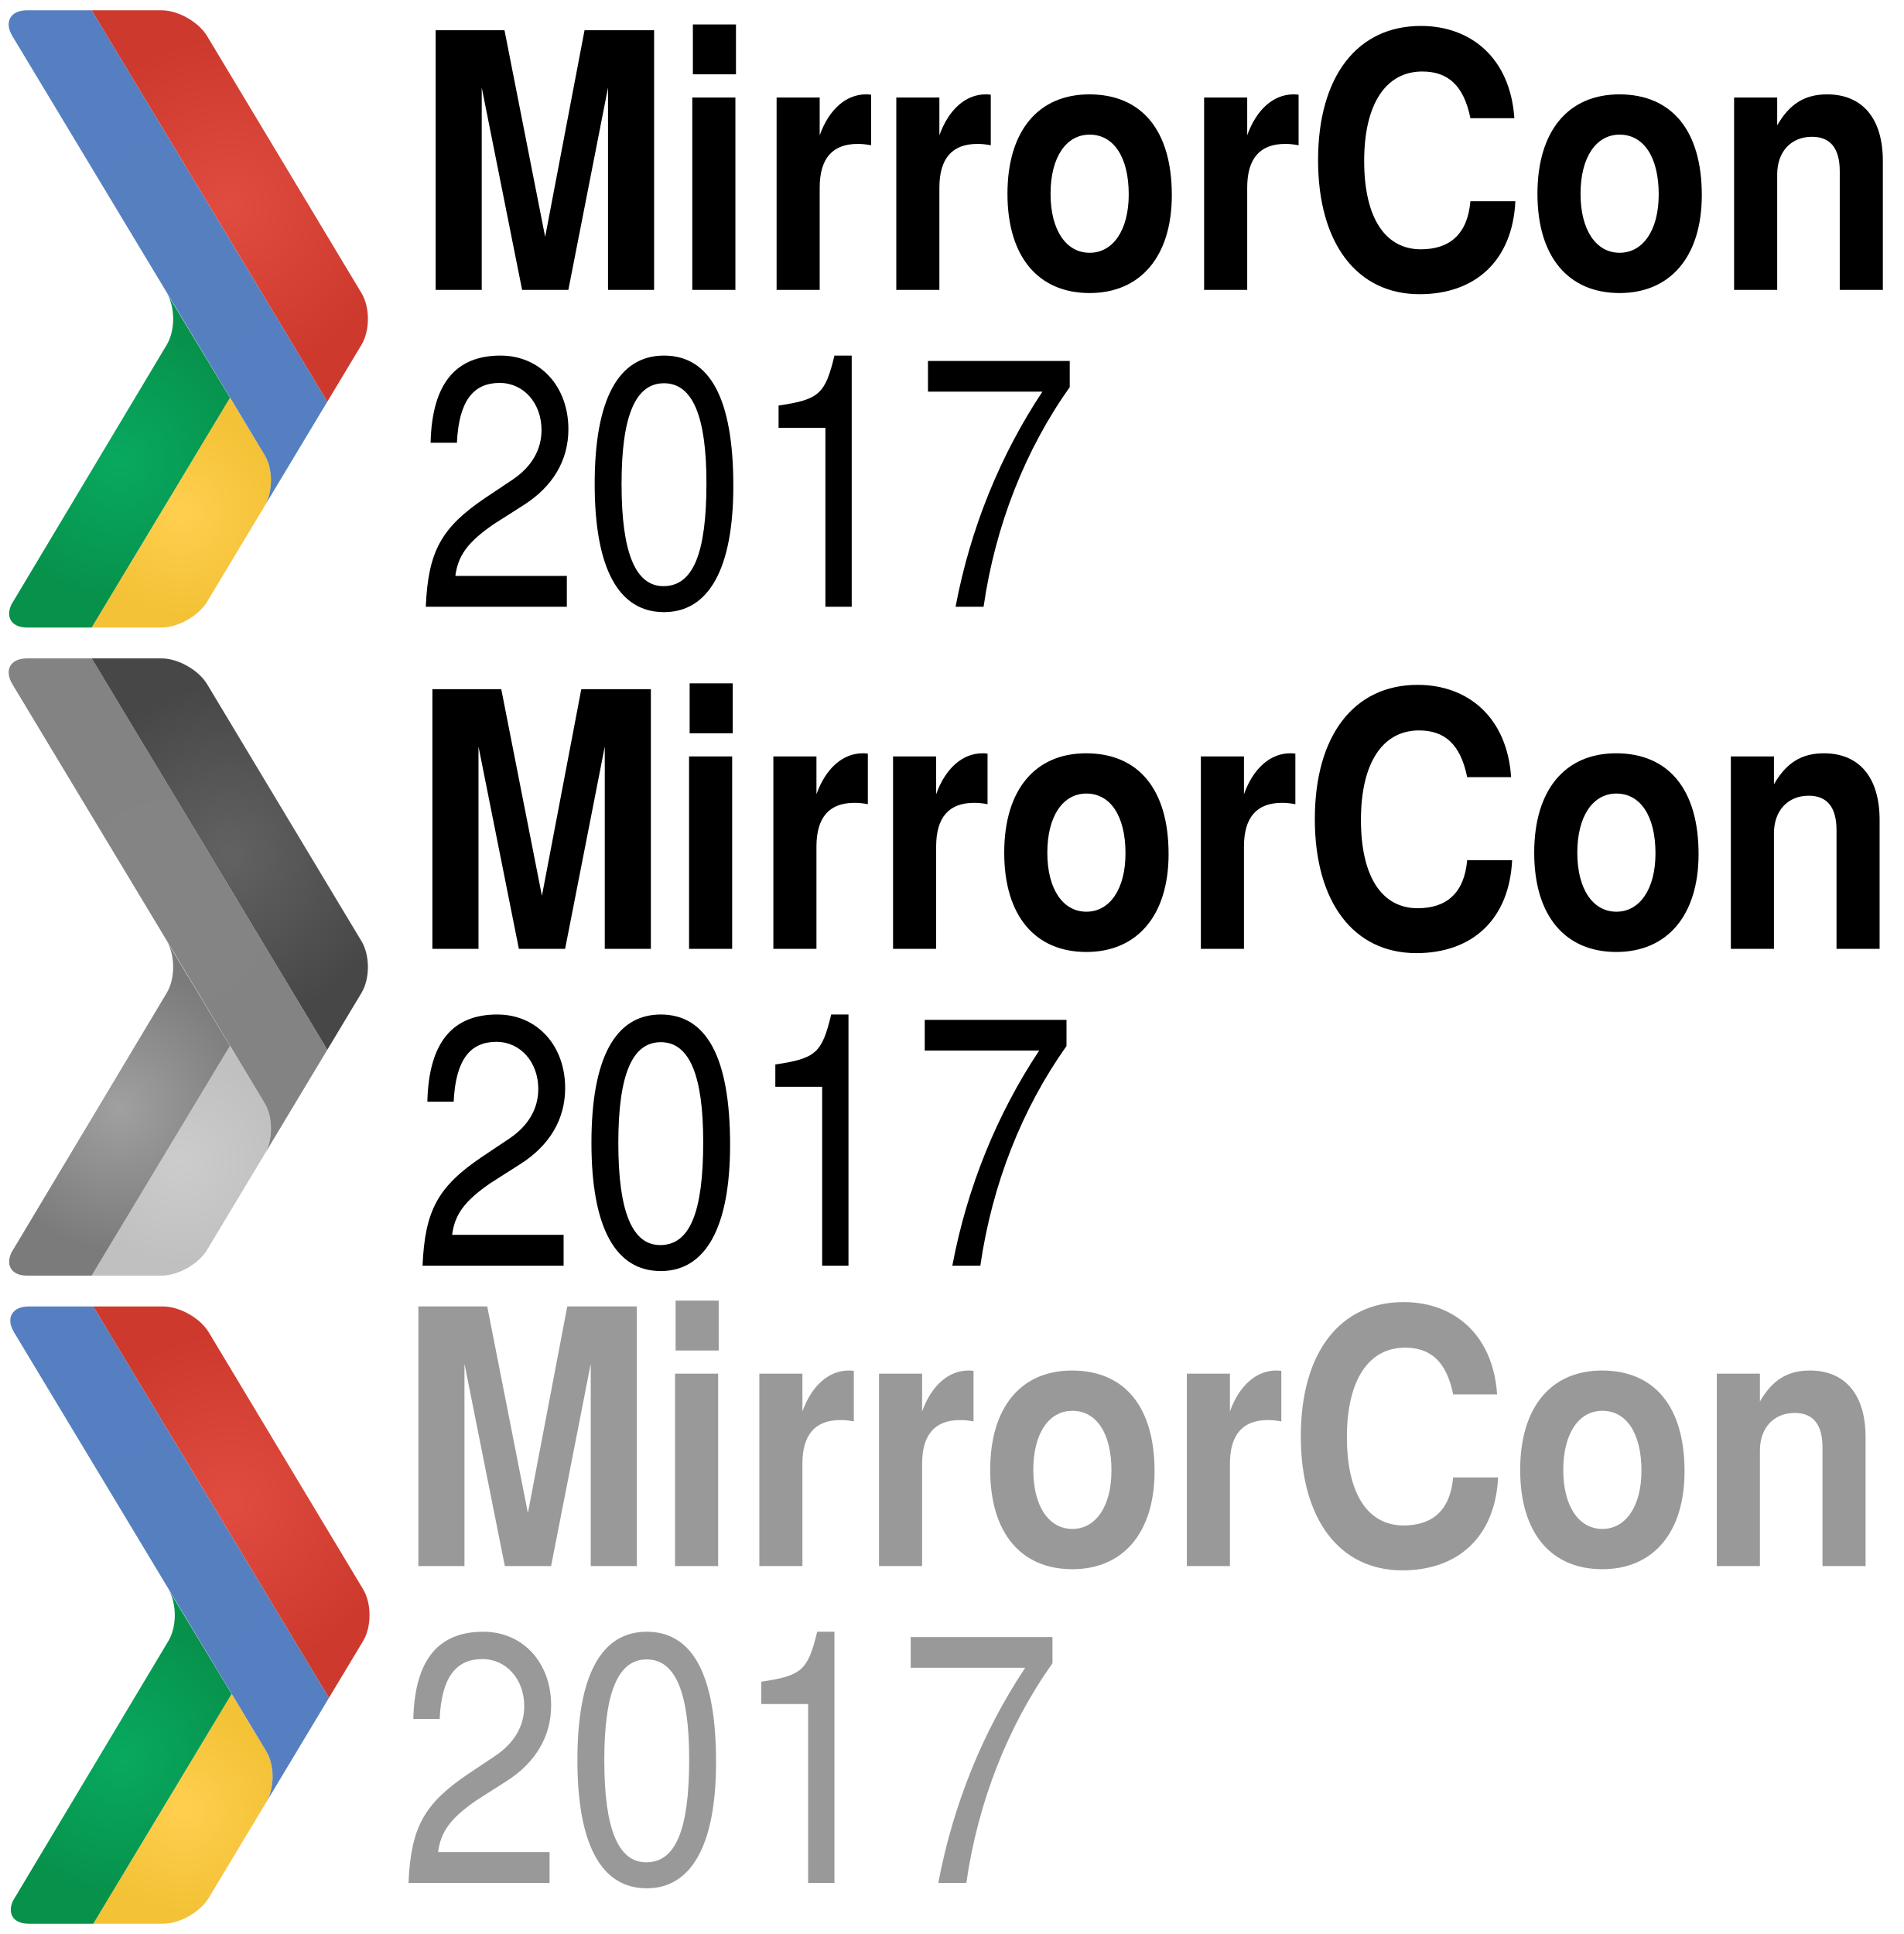
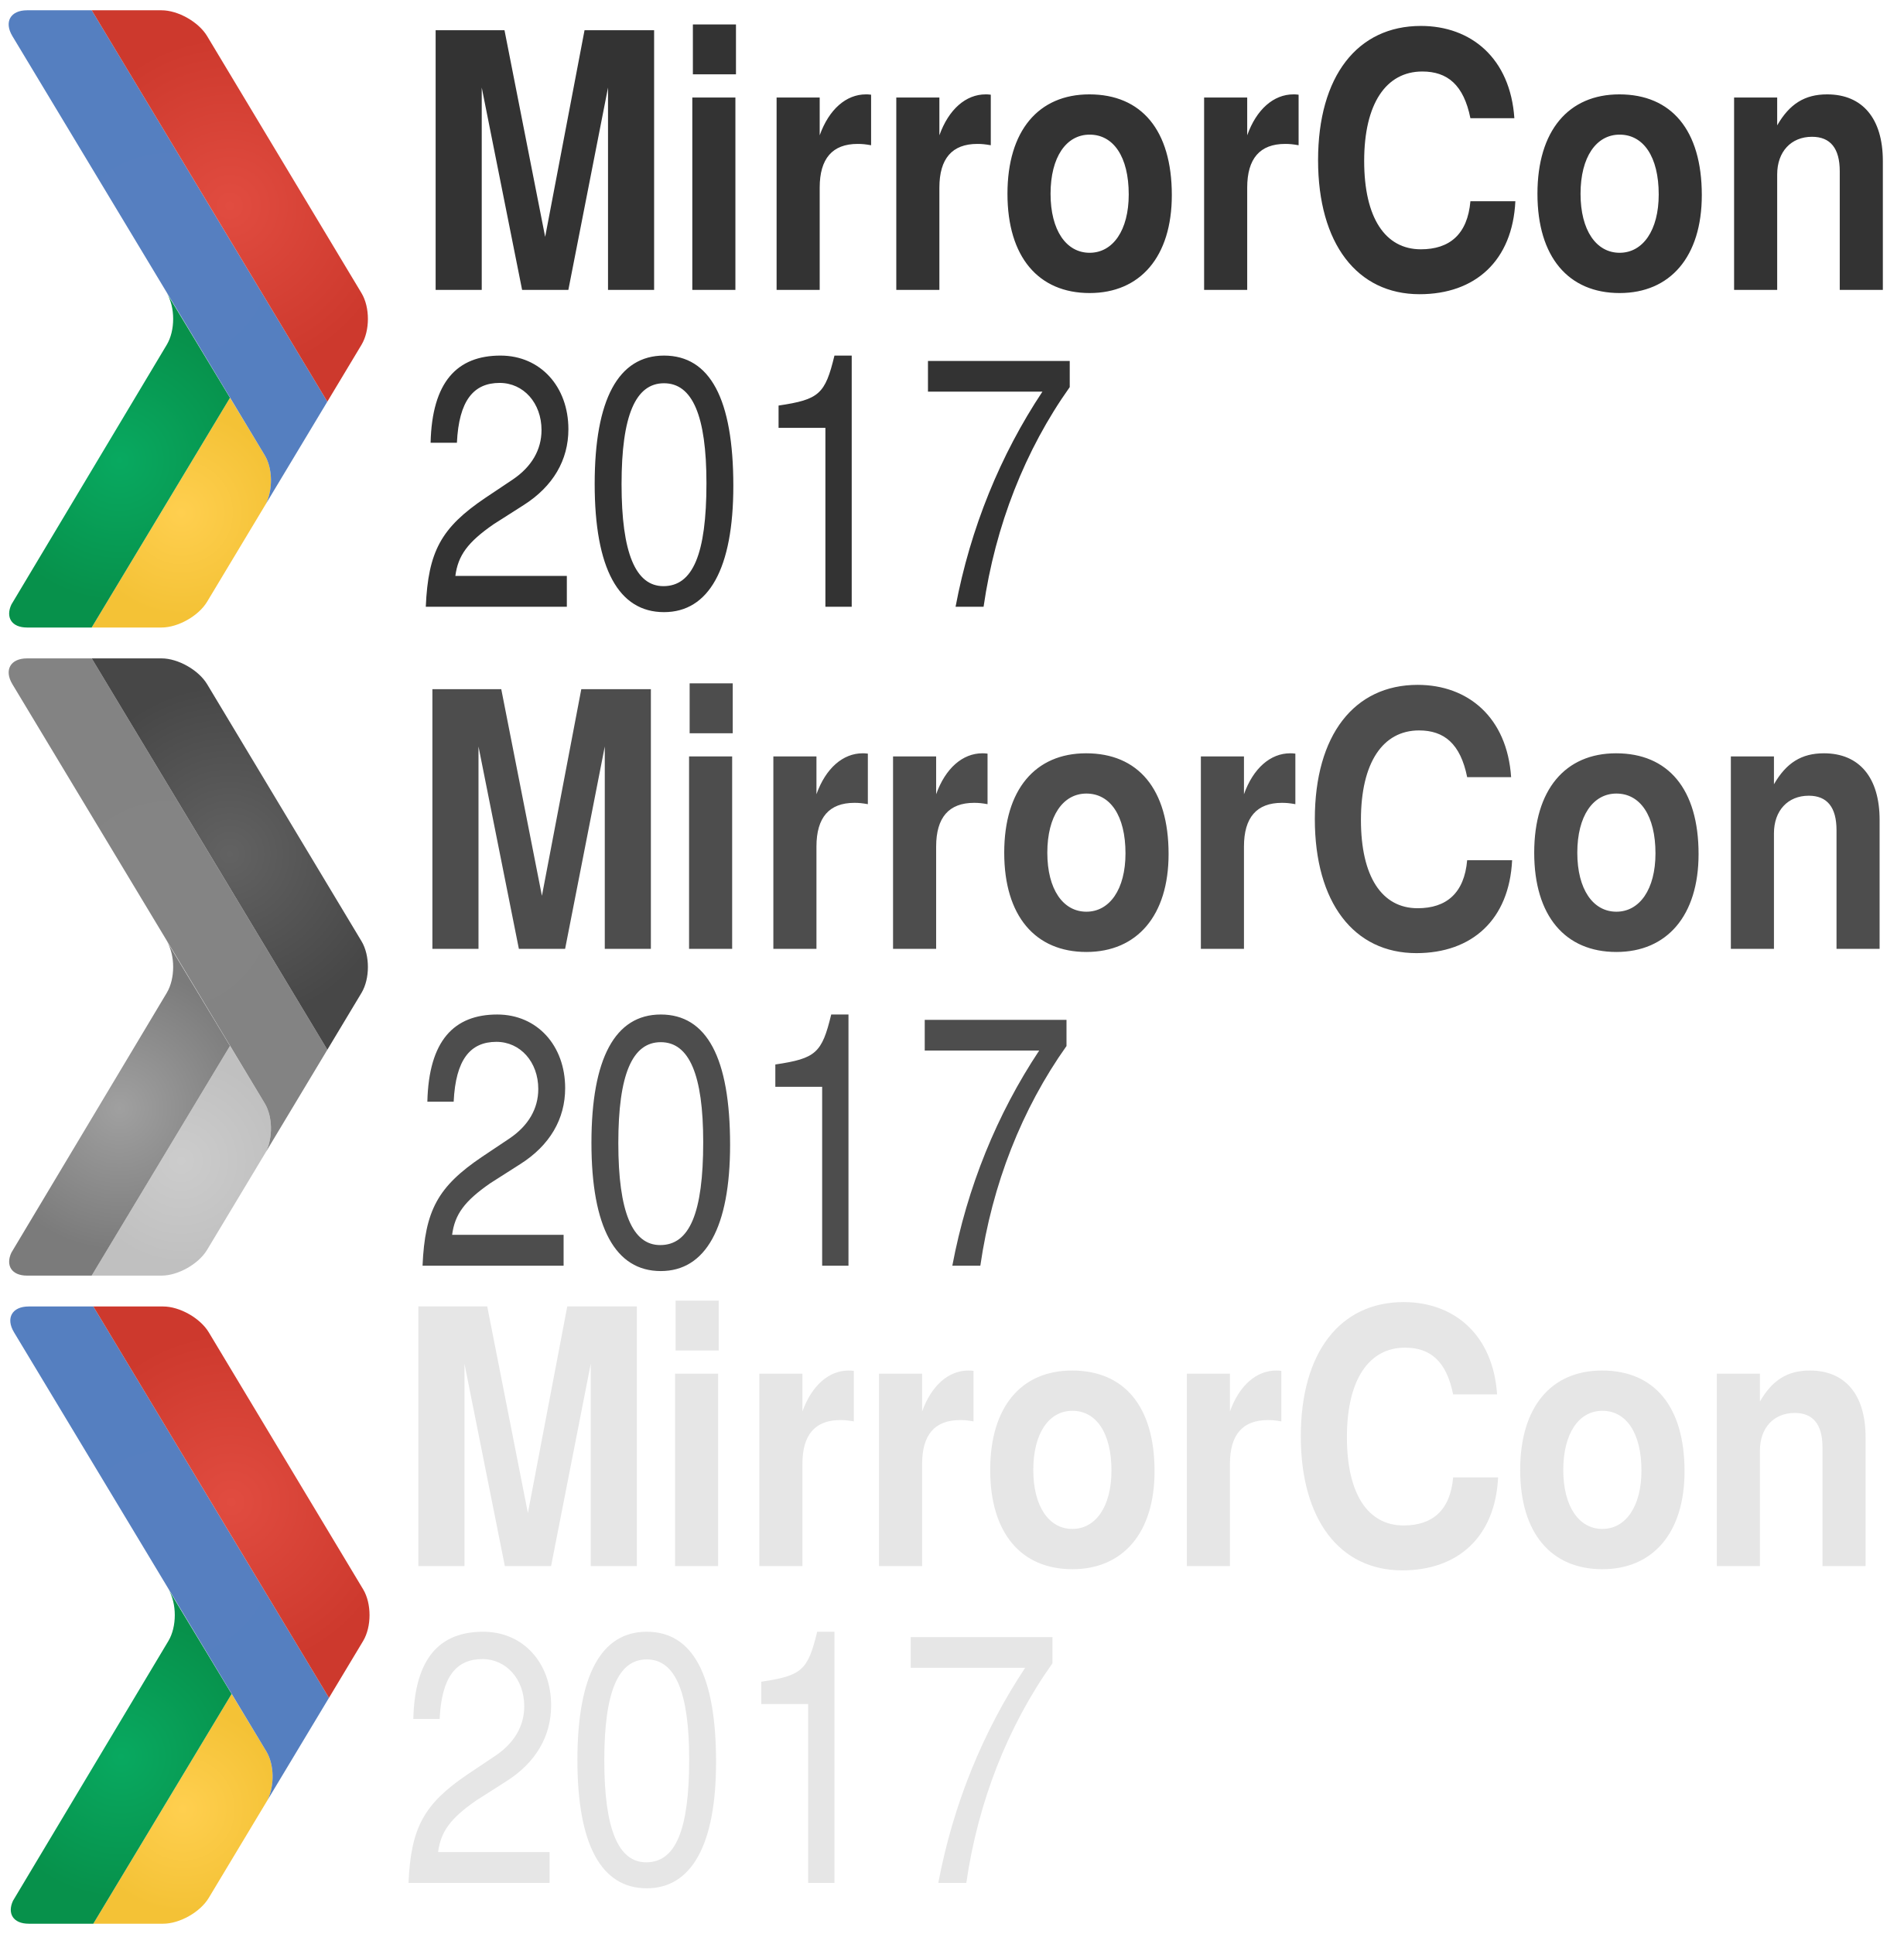
<svg xmlns="http://www.w3.org/2000/svg" version="1.1" id="Layer_1" x="0px" y="0px" width="185px" height="188px" viewBox="0 0 185 188" enable-background="new 0 0 185 188" xml:space="preserve">
  <defs id="defs233" />
  <g id="g3">
    <radialGradient id="SVGID_1_" cx="-310.583" cy="-60.055" r="20.114" gradientTransform="matrix(0.498 0 0 0.498 172.2891 79.7388)" gradientUnits="userSpaceOnUse">
      <stop offset="0" style="stop-color:#FFCF4F" id="stop52" />
      <stop offset="1" style="stop-color:#F4C236" id="stop54" />
    </radialGradient>
    <path fill="url(#SVGID_1_)" d="M8.91,61h6.791c1.607,0,3.604-1.128,4.432-2.511l5.72-9.519c0.677-1.396,0.653-3.426-0.119-4.713   l-3.378-5.592L8.91,61z" id="path56" />
    <radialGradient id="SVGID_2_" cx="-322.635" cy="-70.269" r="27.658" gradientTransform="matrix(0.498 0 0 0.498 172.2891 79.7388)" gradientUnits="userSpaceOnUse">
      <stop offset="0" style="stop-color:#08A960" id="stop59" />
      <stop offset="1" style="stop-color:#07914B" id="stop61" />
    </radialGradient>
    <path fill="url(#SVGID_2_)" d="M16.209,33.514L1.108,58.763C0.524,60.011,1.131,61,2.629,61H8.91l13.446-22.335l-6.146-10.173   C17.039,29.87,17.039,32.13,16.209,33.514" id="path63" />
    <radialGradient id="SVGID_3_" cx="-313.183" cy="-109.951" r="40.54" gradientTransform="matrix(0.498 0 0 0.498 172.2891 79.7388)" gradientUnits="userSpaceOnUse">
      <stop offset="0" style="stop-color:#567FC0" id="stop66" />
      <stop offset="1" style="stop-color:#557FC0" id="stop68" />
    </radialGradient>
    <path fill="url(#SVGID_3_)" d="M2.629,1C1.015,1,0.375,2.133,1.205,3.511l24.529,40.745c0.772,1.288,0.795,3.317,0.119,4.713   l5.963-9.925L8.914,1H2.629z" id="path70" />
    <radialGradient id="SVGID_4_" cx="-301.119" cy="-119.916" r="33.058" gradientTransform="matrix(0.498 0 0 0.498 172.2891 79.7388)" gradientUnits="userSpaceOnUse">
      <stop offset="0" style="stop-color:#E14C40" id="stop73" />
      <stop offset="1" style="stop-color:#CD392D" id="stop75" />
    </radialGradient>
    <path fill="url(#SVGID_4_)" d="M8.914,1l22.903,38.045l3.321-5.53c0.83-1.385,0.83-3.645,0-5.023L20.133,3.511   C19.305,2.133,17.308,1,15.701,1H8.914z" id="path77" />
  </g>
  <g id="g79">
    <radialGradient id="SVGID_5_" cx="-310.583" cy="66.455" r="20.114" gradientTransform="matrix(0.498 0 0 0.498 172.2891 79.7388)" gradientUnits="userSpaceOnUse">
      <stop offset="0" style="stop-color:#CCCCCC" id="stop128" />
      <stop offset="1" style="stop-color:#C0C0C0" id="stop130" />
    </radialGradient>
    <path fill="url(#SVGID_5_)" d="M8.91,124h6.791c1.607,0,3.604-1.128,4.432-2.511l5.72-9.519c0.677-1.396,0.653-3.426-0.119-4.713   l-3.378-5.592L8.91,124z" id="path132" />
    <radialGradient id="SVGID_6_" cx="-322.635" cy="56.241" r="27.658" gradientTransform="matrix(0.498 0 0 0.498 172.2891 79.7388)" gradientUnits="userSpaceOnUse">
      <stop offset="0" style="stop-color:#A0A0A0" id="stop135" />
      <stop offset="1" style="stop-color:#7B7B7B" id="stop137" />
    </radialGradient>
    <path fill="url(#SVGID_6_)" d="M16.209,96.514L1.108,121.763C0.524,123.011,1.131,124,2.629,124H8.91l13.446-22.335l-6.146-10.173   C17.039,92.87,17.039,95.13,16.209,96.514" id="path139" />
    <radialGradient id="SVGID_7_" cx="-313.183" cy="16.559" r="40.54" gradientTransform="matrix(0.498 0 0 0.498 172.2891 79.7388)" gradientUnits="userSpaceOnUse">
      <stop offset="0" style="stop-color:#848484" id="stop142" />
      <stop offset="1" style="stop-color:#838383" id="stop144" />
    </radialGradient>
    <path fill="url(#SVGID_7_)" d="M2.629,64c-1.613,0-2.254,1.133-1.424,2.511l24.529,40.745c0.772,1.288,0.795,3.317,0.119,4.713   l5.963-9.925L8.914,64H2.629z" id="path146" />
    <radialGradient id="SVGID_8_" cx="-301.119" cy="6.594" r="33.058" gradientTransform="matrix(0.498 0 0 0.498 172.2891 79.7388)" gradientUnits="userSpaceOnUse">
      <stop offset="0" style="stop-color:#626262" id="stop149" />
      <stop offset="1" style="stop-color:#474747" id="stop151" />
    </radialGradient>
    <path fill="url(#SVGID_8_)" d="M8.914,64l22.903,38.045l3.321-5.53c0.83-1.385,0.83-3.645,0-5.023l-15.004-24.98   C19.305,65.133,17.308,64,15.701,64H8.914z" id="path153" />
  </g>
  <g id="g155">
    <radialGradient id="SVGID_9_" cx="-310.265" cy="192.965" r="20.114" gradientTransform="matrix(0.498 0 0 0.498 172.2891 79.7388)" gradientUnits="userSpaceOnUse">
      <stop offset="0" style="stop-color:#FFCF4F" id="stop204" />
      <stop offset="1" style="stop-color:#F4C236" id="stop206" />
    </radialGradient>
    <path fill="url(#SVGID_9_)" d="M9.068,187h6.791c1.607,0,3.604-1.128,4.432-2.511l5.72-9.519c0.677-1.396,0.653-3.426-0.119-4.713   l-3.378-5.592L9.068,187z" id="path208" />
    <radialGradient id="SVGID_10_" cx="-322.317" cy="182.751" r="27.658" gradientTransform="matrix(0.498 0 0 0.498 172.2891 79.7388)" gradientUnits="userSpaceOnUse">
      <stop offset="0" style="stop-color:#08A960" id="stop211" />
      <stop offset="1" style="stop-color:#07914B" id="stop213" />
    </radialGradient>
    <path fill="url(#SVGID_10_)" d="M16.368,159.514L1.266,184.763C0.683,186.011,1.289,187,2.787,187h6.281l13.446-22.335   l-6.146-10.173C17.197,155.87,17.197,158.13,16.368,159.514" id="path215" />
    <radialGradient id="SVGID_11_" cx="-312.865" cy="143.069" r="40.54" gradientTransform="matrix(0.498 0 0 0.498 172.2891 79.7388)" gradientUnits="userSpaceOnUse">
      <stop offset="0" style="stop-color:#567FC0" id="stop218" />
      <stop offset="1" style="stop-color:#557FC0" id="stop220" />
    </radialGradient>
    <path fill="url(#SVGID_11_)" d="M2.787,127c-1.613,0-2.254,1.133-1.424,2.511l24.529,40.745c0.772,1.288,0.795,3.317,0.119,4.713   l5.963-9.925L9.072,127H2.787z" id="path222" />
    <radialGradient id="SVGID_12_" cx="-300.801" cy="133.104" r="33.058" gradientTransform="matrix(0.498 0 0 0.498 172.2891 79.7388)" gradientUnits="userSpaceOnUse">
      <stop offset="0" style="stop-color:#E14C40" id="stop225" />
      <stop offset="1" style="stop-color:#CD392D" id="stop227" />
    </radialGradient>
    <path fill="url(#SVGID_12_)" d="M9.072,127l22.903,38.045l3.321-5.53c0.83-1.385,0.83-3.645,0-5.023l-15.004-24.981   C19.463,128.133,17.467,127,15.86,127H9.072z" id="path229" />
-     <g id="g3571" transform="matrix(0.8812073,0,0,1.041913,4.922769,-2.492501)">
-       <text transform="scale(1.010697,0.9894161)" id="text3563" y="29.753" x="39.798" style="font-style:normal;font-weight:normal;font-size:33.59px;line-height:125%;font-family:sans-serif;letter-spacing:0px;word-spacing:0px;fill:#000000;fill-opacity:1;stroke:none;stroke-width:1px;stroke-linecap:butt;stroke-linejoin:miter;stroke-opacity:1" xml:space="preserve">
-         <tspan style="font-style:normal;font-variant:normal;font-weight:900;font-stretch:condensed;font-family:'Helvetica Neue';-inkscape-font-specification:'Helvetica Neue Heavy Condensed'" y="29.753" x="39.798" id="tspan3565">MirrorCon</tspan>
+     <g id="g3571" transform="matrix(0.8812073,0,0,1.041913,4.922769,-2.492501)" style="fill:#333333">
+       <text transform="scale(1.010697,0.9894161)" id="text3563" y="29.753" x="39.798" style="font-style:normal;font-weight:normal;font-size:33.59px;line-height:125%;font-family:sans-serif;letter-spacing:0px;word-spacing:0px;fill:#333333;fill-opacity:1;stroke:none;stroke-width:1px;stroke-linecap:butt;stroke-linejoin:miter;stroke-opacity:1" xml:space="preserve">
+         <tspan style="font-style:normal;font-variant:normal;font-weight:900;font-stretch:condensed;font-family:'Helvetica Neue';-inkscape-font-specification:'Helvetica Neue Heavy Condensed';fill:#333333" y="29.753" x="39.798" id="tspan3565">MirrorCon</tspan>
      </text>
-       <text transform="scale(0.9987654,1.001236)" id="text3567" y="58.933" x="40.303" style="font-style:normal;font-variant:normal;font-weight:300;font-stretch:normal;font-size:33.015px;line-height:125%;font-family:'Helvetica Neue';-inkscape-font-specification:'Helvetica Neue Light';letter-spacing:0px;word-spacing:0px;fill:#000000;fill-opacity:1;stroke:none;stroke-width:1px;stroke-linecap:butt;stroke-linejoin:miter;stroke-opacity:1" xml:space="preserve">
+       <text transform="scale(0.9987654,1.001236)" id="text3567" y="58.933" x="40.303" style="font-style:normal;font-variant:normal;font-weight:300;font-stretch:normal;font-size:33.015px;line-height:125%;font-family:'Helvetica Neue';-inkscape-font-specification:'Helvetica Neue Light';letter-spacing:0px;word-spacing:0px;fill:#333333;fill-opacity:1;stroke:none;stroke-width:1px;stroke-linecap:butt;stroke-linejoin:miter;stroke-opacity:1" xml:space="preserve">
        <tspan y="58.933" x="40.303" id="tspan3569">2017</tspan>
      </text>
    </g>
-     <g id="g3571-7" transform="matrix(0.8812073,0,0,1.041913,4.607993,61.56022)">
-       <text transform="scale(1.010697,0.9894161)" id="text3563-2" y="29.753" x="39.798" style="font-style:normal;font-weight:normal;font-size:33.59px;line-height:125%;font-family:sans-serif;letter-spacing:0px;word-spacing:0px;fill:#000000;fill-opacity:1;stroke:none;stroke-width:1px;stroke-linecap:butt;stroke-linejoin:miter;stroke-opacity:1" xml:space="preserve">
-         <tspan style="font-style:normal;font-variant:normal;font-weight:900;font-stretch:condensed;font-family:'Helvetica Neue';-inkscape-font-specification:'Helvetica Neue Heavy Condensed'" y="29.753" x="39.798" id="tspan3565-4">MirrorCon</tspan>
+     <g id="g3571-7" transform="matrix(0.8812073,0,0,1.041913,4.607993,61.56022)" style="fill:#4d4d4d">
+       <text transform="scale(1.010697,0.9894161)" id="text3563-2" y="29.753" x="39.798" style="font-style:normal;font-weight:normal;font-size:33.59px;line-height:125%;font-family:sans-serif;letter-spacing:0px;word-spacing:0px;fill:#4d4d4d;fill-opacity:1;stroke:none;stroke-width:1px;stroke-linecap:butt;stroke-linejoin:miter;stroke-opacity:1" xml:space="preserve">
+         <tspan style="font-style:normal;font-variant:normal;font-weight:900;font-stretch:condensed;font-family:'Helvetica Neue';-inkscape-font-specification:'Helvetica Neue Heavy Condensed';fill:#4d4d4d" y="29.753" x="39.798" id="tspan3565-4">MirrorCon</tspan>
      </text>
-       <text transform="scale(0.9987654,1.001236)" id="text3567-3" y="58.933" x="40.303" style="font-style:normal;font-variant:normal;font-weight:300;font-stretch:normal;font-size:33.015px;line-height:125%;font-family:'Helvetica Neue';-inkscape-font-specification:'Helvetica Neue Light';letter-spacing:0px;word-spacing:0px;fill:#000000;fill-opacity:1;stroke:none;stroke-width:1px;stroke-linecap:butt;stroke-linejoin:miter;stroke-opacity:1" xml:space="preserve">
+       <text transform="scale(0.9987654,1.001236)" id="text3567-3" y="58.933" x="40.303" style="font-style:normal;font-variant:normal;font-weight:300;font-stretch:normal;font-size:33.015px;line-height:125%;font-family:'Helvetica Neue';-inkscape-font-specification:'Helvetica Neue Light';letter-spacing:0px;word-spacing:0px;fill:#4d4d4d;fill-opacity:1;stroke:none;stroke-width:1px;stroke-linecap:butt;stroke-linejoin:miter;stroke-opacity:1" xml:space="preserve">
        <tspan y="58.933" x="40.303" id="tspan3569-8">2017</tspan>
      </text>
    </g>
-     <g id="g3571-3" transform="matrix(0.8812073,0,0,1.041913,3.244357,121.5602)" style="fill:#999999">
-       <text transform="scale(1.010697,0.9894161)" id="text3563-6" y="29.753" x="39.798" style="font-style:normal;font-weight:normal;font-size:33.59px;line-height:125%;font-family:sans-serif;letter-spacing:0px;word-spacing:0px;fill:#999999;fill-opacity:1;stroke:none;stroke-width:1px;stroke-linecap:butt;stroke-linejoin:miter;stroke-opacity:1" xml:space="preserve">
-         <tspan style="font-style:normal;font-variant:normal;font-weight:900;font-stretch:condensed;font-family:'Helvetica Neue';-inkscape-font-specification:'Helvetica Neue Heavy Condensed';fill:#999999" y="29.753" x="39.798" id="tspan3565-7">MirrorCon</tspan>
+     <g id="g3571-3" transform="matrix(0.8812073,0,0,1.041913,3.244357,121.5602)" style="fill:#e6e6e6">
+       <text transform="scale(1.010697,0.9894161)" id="text3563-6" y="29.753" x="39.798" style="font-style:normal;font-weight:normal;font-size:33.59px;line-height:125%;font-family:sans-serif;letter-spacing:0px;word-spacing:0px;fill:#e6e6e6;fill-opacity:1;stroke:none;stroke-width:1px;stroke-linecap:butt;stroke-linejoin:miter;stroke-opacity:1" xml:space="preserve">
+         <tspan style="font-style:normal;font-variant:normal;font-weight:900;font-stretch:condensed;font-family:'Helvetica Neue';-inkscape-font-specification:'Helvetica Neue Heavy Condensed';fill:#e6e6e6" y="29.753" x="39.798" id="tspan3565-7">MirrorCon</tspan>
      </text>
-       <text transform="scale(0.9987654,1.001236)" id="text3567-5" y="58.933" x="40.303" style="font-style:normal;font-variant:normal;font-weight:300;font-stretch:normal;font-size:33.015px;line-height:125%;font-family:'Helvetica Neue';-inkscape-font-specification:'Helvetica Neue Light';letter-spacing:0px;word-spacing:0px;fill:#999999;fill-opacity:1;stroke:none;stroke-width:1px;stroke-linecap:butt;stroke-linejoin:miter;stroke-opacity:1" xml:space="preserve">
+       <text transform="scale(0.9987654,1.001236)" id="text3567-5" y="58.933" x="40.303" style="font-style:normal;font-variant:normal;font-weight:300;font-stretch:normal;font-size:33.015px;line-height:125%;font-family:'Helvetica Neue';-inkscape-font-specification:'Helvetica Neue Light';letter-spacing:0px;word-spacing:0px;fill:#e6e6e6;fill-opacity:1;stroke:none;stroke-width:1px;stroke-linecap:butt;stroke-linejoin:miter;stroke-opacity:1" xml:space="preserve">
        <tspan y="58.933" x="40.303" id="tspan3569-7">2017</tspan>
      </text>
    </g>
  </g>
</svg>
